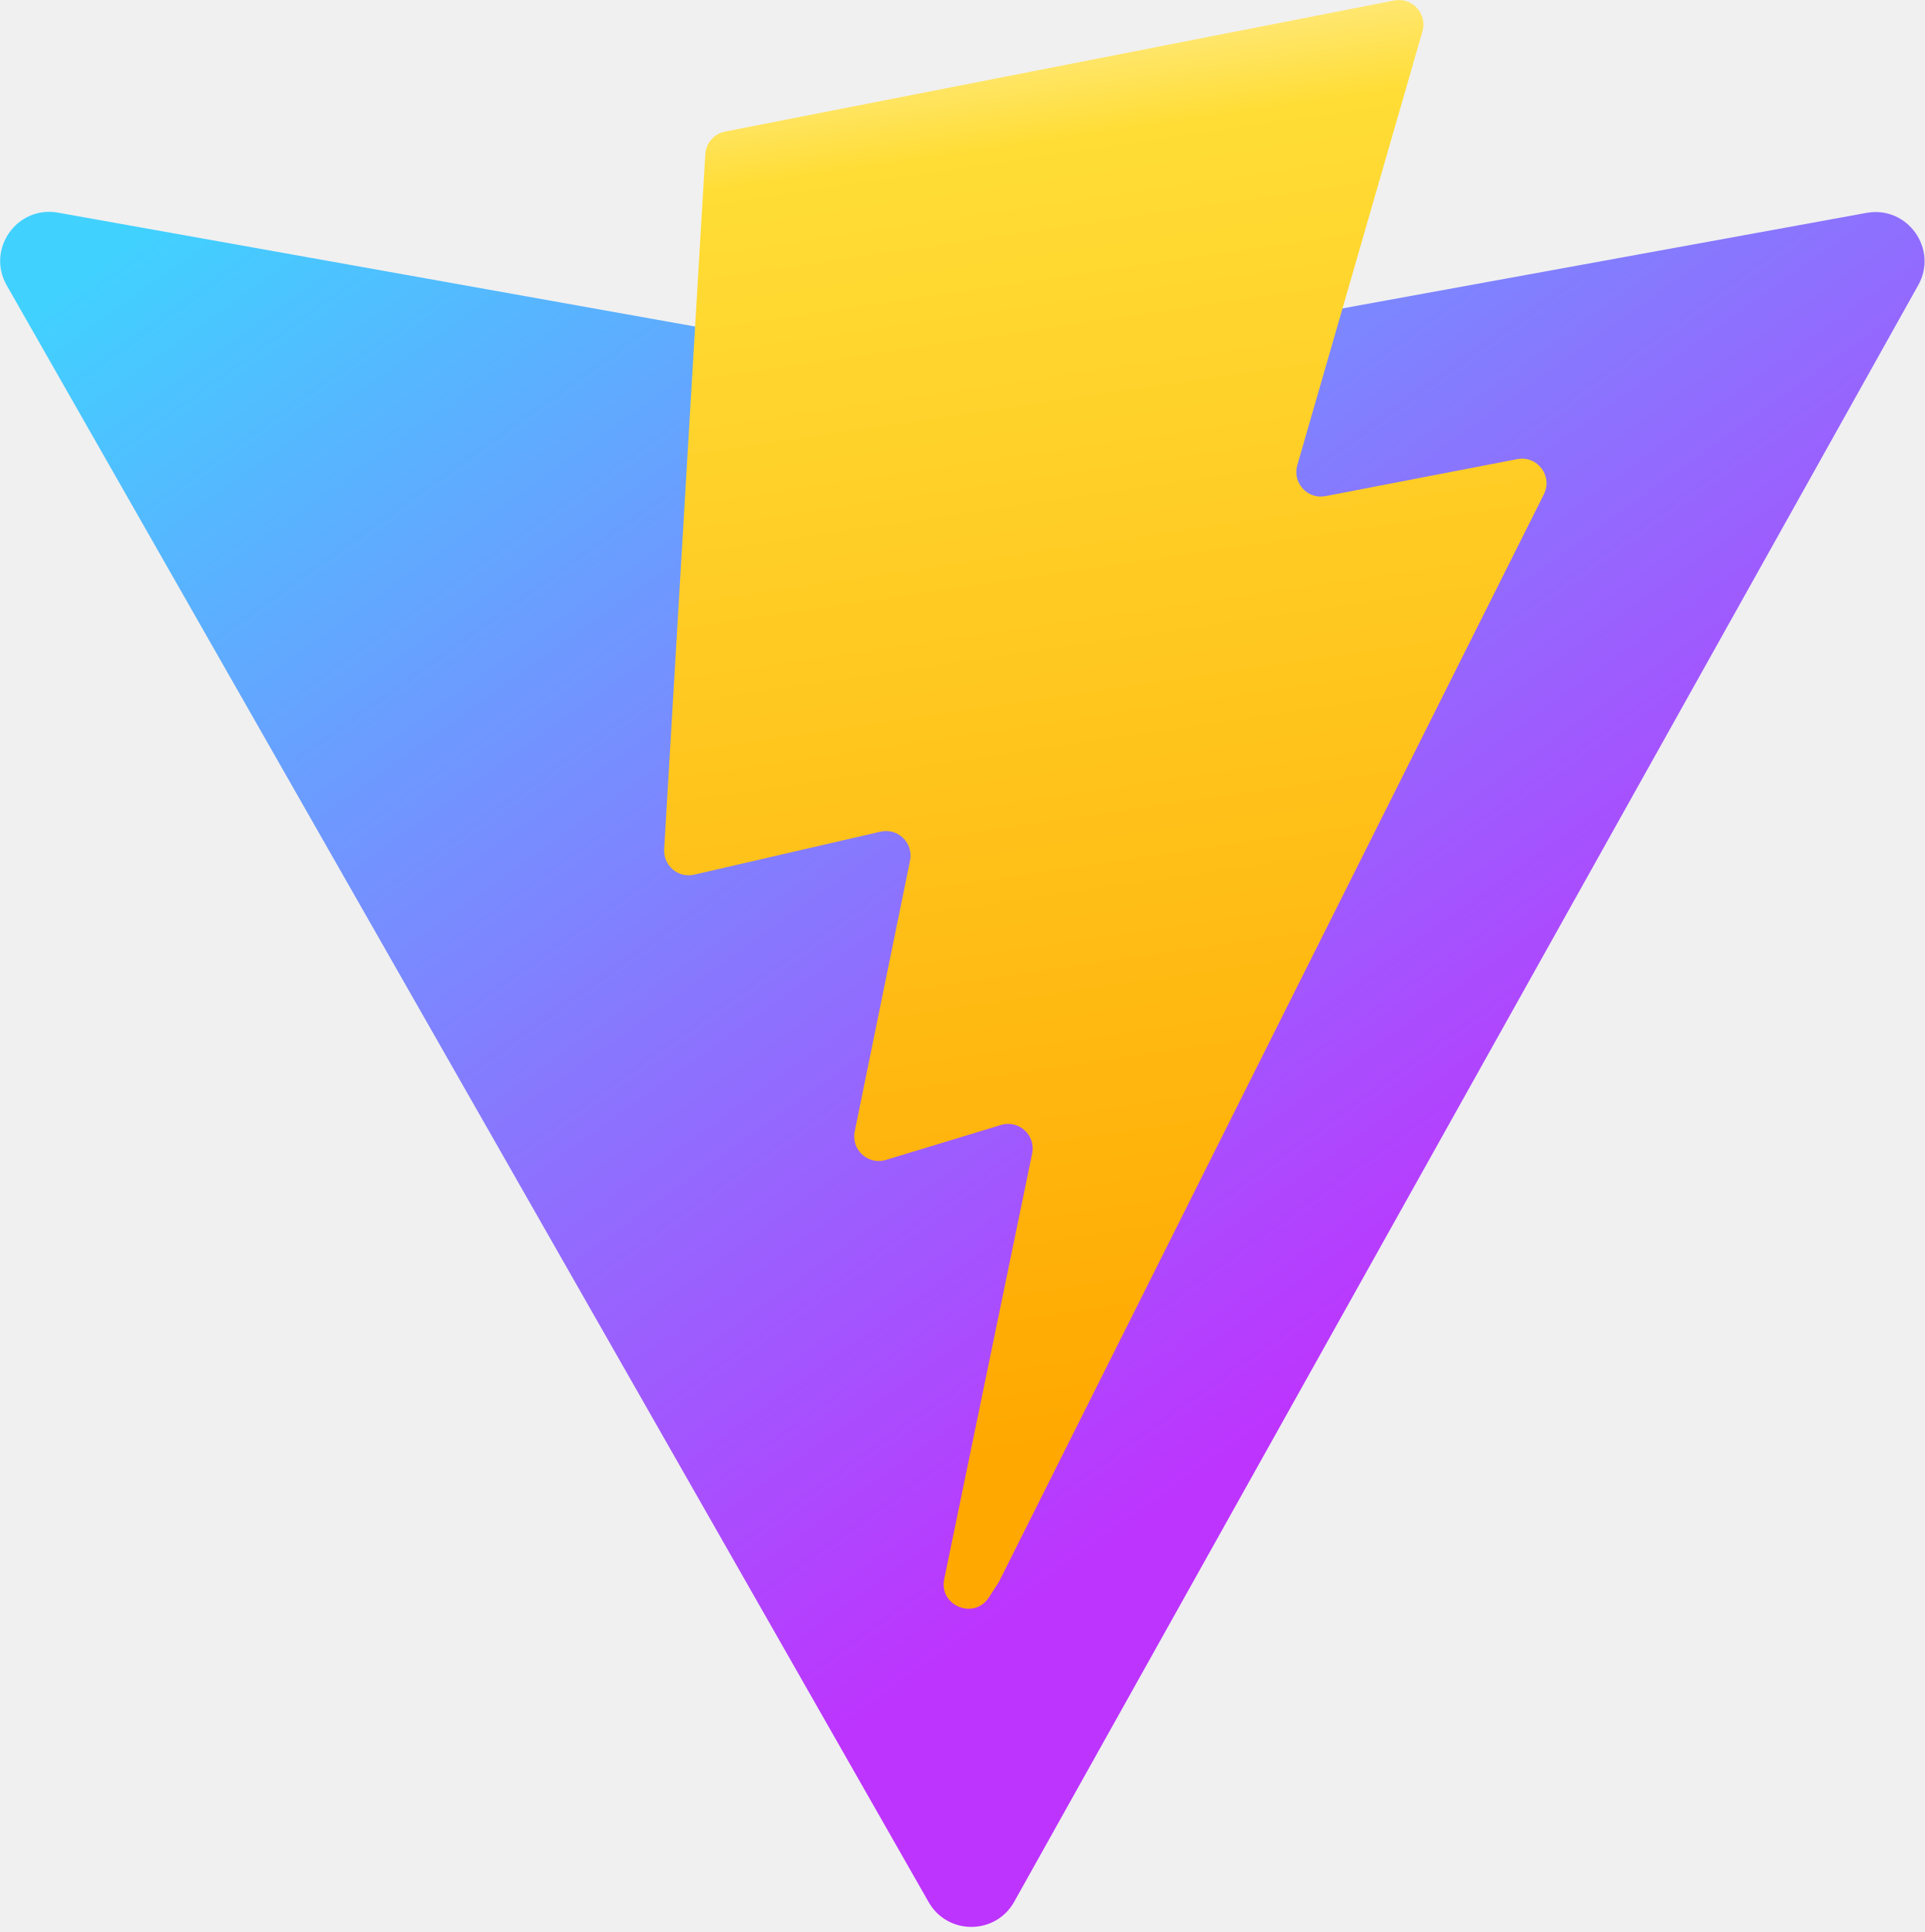
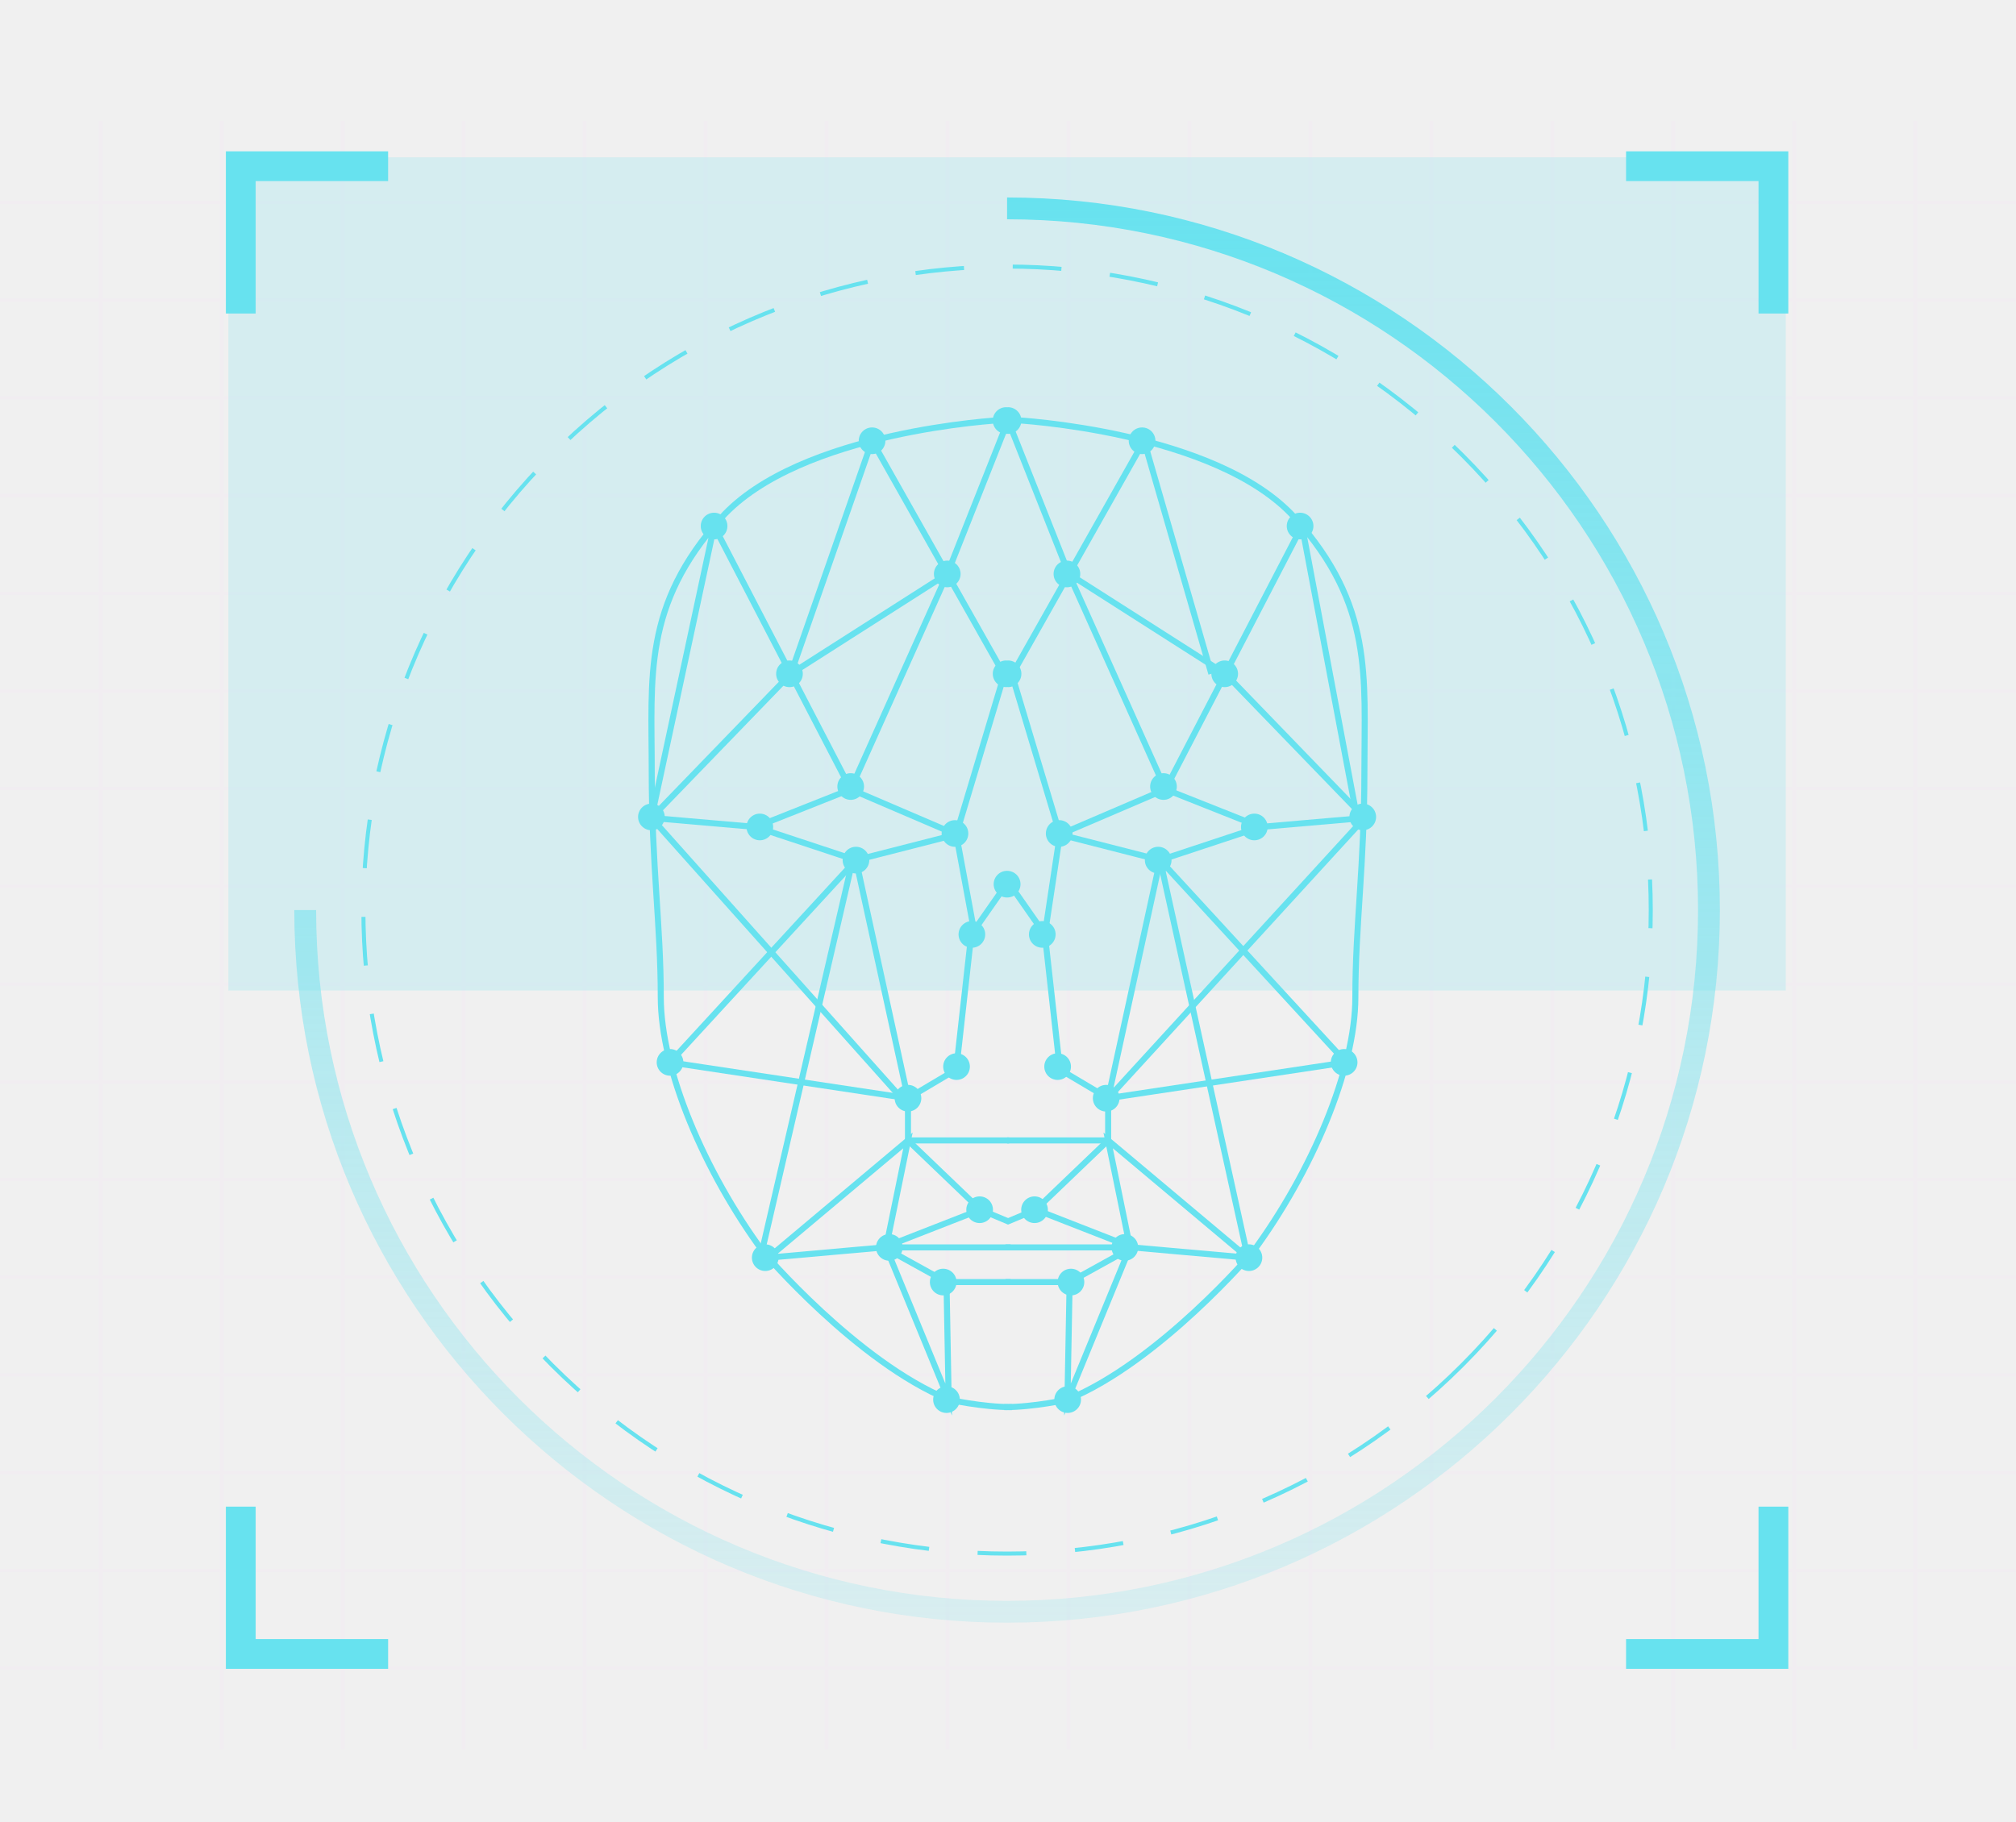
- <svg xmlns="http://www.w3.org/2000/svg" aria-hidden="true" role="img" class="iconify iconify--logos" width="31.88" height="32" preserveAspectRatio="xMidYMid meet" viewBox="0 0 256 257">
+ <svg xmlns="http://www.w3.org/2000/svg" width="500" height="452" viewBox="0 0 500 452" fill="none">
+   <mask id="mask0_2402_228" style="mask-type:luminance" maskUnits="userSpaceOnUse" x="0" y="30" width="500" height="404">
+     <path d="M500 30H0V434H500V30Z" fill="white" />
+   </mask>
+   <g mask="url(#mask0_2402_228)">
+     <g opacity="0.1">
+       <path d="M25.5 5.973H24.5V458.028H25.5V5.973Z" fill="#FCD7FF" />
+       <path d="M55.5 5.973H54.5V458.028H55.5V5.973Z" fill="#FCD7FF" />
+       <path d="M85.5 5.973H84.5V458.028H85.5V5.973Z" fill="#FCD7FF" />
+       <path d="M115.5 5.973H114.5V458.028H115.5V5.973Z" fill="#FCD7FF" />
+       <path d="M145.5 5.973H144.5V458.028H145.5V5.973Z" fill="#FCD7FF" />
+       <path d="M175.5 5.973H174.5V458.028H175.5V5.973Z" fill="#FCD7FF" />
+       <path d="M205.5 5.973H204.5V458.028H205.5V5.973Z" fill="#FCD7FF" />
+       <path d="M235.5 5.973H234.5V458.028H235.5V5.973Z" fill="#FCD7FF" />
+       <path d="M265.5 5.973H264.5V458.028H265.5V5.973Z" fill="#FCD7FF" />
+       <path d="M295.5 5.973H294.5V458.028H295.5V5.973Z" fill="#FCD7FF" />
+       <path d="M325.5 5.973H324.5V458.028H325.5V5.973Z" fill="#FCD7FF" />
+       <path d="M355.5 5.973H354.5V458.028H355.5V5.973Z" fill="#FCD7FF" />
+       <path d="M385.5 5.973H384.5V458.028H385.5V5.973Z" fill="#FCD7FF" />
+       <path d="M415.5 5.973H414.5V458.028H415.5V5.973Z" fill="#FCD7FF" />
+       <path d="M445.5 5.973H444.5V458.028H445.5V5.973Z" fill="#FCD7FF" />
+       <path d="M475.5 5.973H474.5V458.028H475.5V5.973Z" fill="#FCD7FF" />
+       <path d="M529.737 49.796H-29.736V50.604H529.737V49.796Z" fill="#FCD7FF" />
+       <path d="M529.737 74.036H-29.736V74.844H529.737V74.036Z" fill="#FCD7FF" />
+       <path d="M529.737 98.276H-29.736V99.084H529.737V98.276Z" fill="#FCD7FF" />
+       <path d="M529.737 122.516H-29.736V123.324H529.737V122.516Z" fill="#FCD7FF" />
+       <path d="M529.737 146.756H-29.736V147.564H529.737V146.756Z" fill="#FCD7FF" />
+       <path d="M529.737 170.996H-29.736V171.804H529.737V170.996Z" fill="#FCD7FF" />
+       <path d="M529.737 195.236H-29.736V196.044H529.737V195.236Z" fill="#FCD7FF" />
+       <path d="M529.737 219.476H-29.736V220.284H529.737V219.476Z" fill="#FCD7FF" />
+       <path d="M529.737 243.716H-29.736V244.524H529.737V243.716Z" fill="#FCD7FF" />
+       <path d="M529.737 267.956H-29.736V268.764H529.737V267.956Z" fill="#FCD7FF" />
+       <path d="M529.737 292.196H-29.736V293.004H529.737V292.196Z" fill="#FCD7FF" />
+       <path d="M529.737 316.436H-29.736V317.244H529.737V316.436Z" fill="#FCD7FF" />
+       <path d="M529.737 340.676H-29.736V341.484H529.737V340.676Z" fill="#FCD7FF" />
+       <path d="M529.737 364.916H-29.736V365.724H529.737V364.916Z" fill="#FCD7FF" />
+       <path d="M529.737 389.156H-29.736V389.964H529.737V389.156Z" fill="#FCD7FF" />
+       <path d="M529.737 413.396H-29.736V414.204H529.737V413.396Z" fill="#FCD7FF" />
+     </g>
+   </g>
+   <path d="M250.988 349.08C243.509 349.08 235.286 347.211 235.286 347.211C212.482 337.865 189.304 310.574 189.304 310.574C174.724 290.761 163.883 265.339 163.883 247.395C163.883 229.45 161.64 214.87 161.64 191.318C161.64 167.766 159.397 150.195 178.837 128.512C198.276 106.829 248.371 104.213 248.371 104.213H251.663" stroke="#67E2EF" stroke-width="1.5" stroke-miterlimit="10" />
+   <path d="M187.434 205.151L210.986 195.805L237.154 207.021L212.294 213.376L187.434 205.151Z" stroke="#67E2EF" stroke-width="1.5" stroke-miterlimit="10" />
+   <path d="M249.601 219.343L240.894 231.805L237.154 265.339L225.192 272.443V282.911H250.28" stroke="#67E2EF" stroke-width="1.5" stroke-miterlimit="10" />
+   <path d="M250.28 303.098L243.137 300.107L219.211 309.453L234.746 318.051H250.654" stroke="#67E2EF" stroke-width="1.5" stroke-miterlimit="10" />
+   <path d="M241.807 232.12L237.154 207.021L249.045 167.39L216.289 109.345L196.121 167.153" stroke="#67E2EF" stroke-width="1.5" stroke-miterlimit="10" />
+   <path d="M161.789 201.844L177.104 130.501L210.986 195.805L234.933 142.382" stroke="#67E2EF" stroke-width="1.5" stroke-miterlimit="10" />
+   <path d="M250.016 104.328L234.933 142.382L196.121 167.153L161.56 202.908L187.434 205.151" stroke="#67E2EF" stroke-width="1.5" stroke-miterlimit="10" />
+   <path d="M225.192 272.443L212.294 213.376L166.179 263.55L225.192 272.443Z" stroke="#67E2EF" stroke-width="1.5" stroke-miterlimit="10" />
+   <path d="M219.211 309.453L190.551 311.999L225.192 282.911L219.763 309.453" stroke="#67E2EF" stroke-width="1.5" stroke-miterlimit="10" />
+   <path d="M234.746 318.051L235.286 347.211L219.763 309.453H250.654" stroke="#67E2EF" stroke-width="1.5" stroke-miterlimit="10" />
+   <path d="M251.663 104.214C251.663 104.214 301.757 106.831 321.197 128.513C340.636 150.196 338.393 167.766 338.393 191.319C338.393 214.871 336.15 229.45 336.15 247.396C336.15 265.339 325.31 290.761 310.728 310.575C310.728 310.575 287.55 337.866 264.747 347.212C264.747 347.212 256.523 349.081 249.045 349.081" stroke="#67E2EF" stroke-width="1.5" stroke-miterlimit="10" />
+   <path d="M312.597 205.151L289.046 195.805L262.877 207.021L287.737 213.376L312.597 205.151Z" stroke="#67E2EF" stroke-width="1.5" stroke-miterlimit="10" />
+   <path d="M250.431 219.343L259.138 231.805L262.877 265.339L274.839 272.443V282.911H249.752" stroke="#67E2EF" stroke-width="1.5" stroke-miterlimit="10" />
+   <path d="M249.752 303.098L256.895 300.107L280.822 309.453L265.287 318.051H249.376" stroke="#67E2EF" stroke-width="1.5" stroke-miterlimit="10" />
+   <path d="M259.138 231.805L262.877 207.021L250.988 167.39L283.743 109.345L300.436 167.155" stroke="#67E2EF" stroke-width="1.5" stroke-miterlimit="10" />
+   <path d="M289.046 195.805L322.926 130.501L336.674 203.462" stroke="#67E2EF" stroke-width="1.5" stroke-miterlimit="10" />
+   <path d="M312.597 205.151L338.472 202.908L303.91 167.153L265.1 142.382L250.016 104.328" stroke="#67E2EF" stroke-width="1.5" stroke-miterlimit="10" />
+   <path d="M274.839 272.443L287.737 213.376L333.852 263.55L274.839 272.443Z" stroke="#67E2EF" stroke-width="1.5" stroke-miterlimit="10" />
+   <path d="M280.822 309.453L309.48 311.999L274.839 282.911L280.268 309.453H249.376" stroke="#67E2EF" stroke-width="1.5" stroke-miterlimit="10" />
+   <path d="M265.287 318.051L264.747 347.211L280.268 309.453" stroke="#67E2EF" stroke-width="1.5" stroke-miterlimit="10" />
+   <path d="M219.596 109.345C219.596 107.519 218.115 106.039 216.287 106.039C214.462 106.039 212.982 107.519 212.982 109.345C212.982 111.171 214.462 112.653 216.287 112.653C218.115 112.652 219.596 111.171 219.596 109.345Z" fill="#67E2EF" />
+   <path d="M177.103 127.194C175.278 127.194 173.797 128.675 173.797 130.501C173.797 132.327 175.278 133.808 177.103 133.808C178.931 133.808 180.411 132.327 180.411 130.501C180.411 128.675 178.931 127.194 177.103 127.194Z" fill="#67E2EF" />
+   <path d="M234.932 145.689C236.759 145.689 238.24 144.209 238.24 142.381C238.24 140.556 236.759 139.075 234.932 139.075C233.107 139.075 231.626 140.555 231.626 142.381C231.626 144.209 233.107 145.689 234.932 145.689Z" fill="#67E2EF" />
+   <path d="M195.801 163.849C193.976 163.849 192.496 165.329 192.496 167.156C192.496 168.982 193.976 170.463 195.801 170.463C197.629 170.463 199.109 168.983 199.109 167.156C199.109 165.329 197.629 163.849 195.801 163.849Z" fill="#67E2EF" />
+   <path d="M164.867 202.665C164.867 200.839 163.387 199.359 161.559 199.359C159.734 199.359 158.253 200.839 158.253 202.665C158.253 204.491 159.734 205.972 161.559 205.972C163.386 205.971 164.867 204.49 164.867 202.665Z" fill="#67E2EF" />
+   <path d="M214.293 195.12C214.293 193.294 212.813 191.813 210.985 191.813C209.16 191.813 207.679 193.293 207.679 195.12C207.679 196.945 209.159 198.426 210.985 198.426C212.813 198.426 214.293 196.945 214.293 195.12Z" fill="#67E2EF" />
+   <path d="M191.756 205.151C191.756 203.325 190.276 201.844 188.447 201.844C186.622 201.844 185.142 203.324 185.142 205.151C185.142 206.977 186.622 208.458 188.447 208.458C190.275 208.457 191.756 206.977 191.756 205.151Z" fill="#67E2EF" />
+   <path d="M212.293 210.069C210.468 210.069 208.988 211.549 208.988 213.376C208.988 215.202 210.468 216.682 212.293 216.682C214.121 216.682 215.601 215.202 215.601 213.376C215.602 211.55 214.121 210.069 212.293 210.069Z" fill="#67E2EF" />
+   <path d="M233.541 206.769C233.541 208.595 235.022 210.076 236.847 210.076C238.675 210.076 240.155 208.595 240.155 206.769C240.155 204.943 238.675 203.462 236.847 203.462C235.021 203.462 233.541 204.943 233.541 206.769Z" fill="#67E2EF" />
+   <path d="M237.736 231.805C237.736 233.632 239.216 235.113 241.041 235.113C242.869 235.113 244.349 233.633 244.349 231.805C244.349 229.98 242.869 228.498 241.041 228.498C239.217 228.498 237.736 229.98 237.736 231.805Z" fill="#67E2EF" />
+   <path d="M225.19 269.137C223.365 269.137 221.885 270.617 221.885 272.443C221.885 274.27 223.365 275.75 225.19 275.75C227.018 275.75 228.499 274.271 228.499 272.443C228.499 270.618 227.019 269.137 225.19 269.137Z" fill="#67E2EF" />
+   <path d="M237.236 261.293C235.411 261.293 233.93 262.773 233.93 264.599C233.93 266.426 235.411 267.906 237.236 267.906C239.064 267.906 240.545 266.426 240.545 264.599C240.545 262.774 239.064 261.293 237.236 261.293Z" fill="#67E2EF" />
+   <path d="M166.178 260.245C164.353 260.245 162.872 261.725 162.872 263.551C162.872 265.378 164.353 266.858 166.178 266.858C168.005 266.858 169.485 265.378 169.485 263.551C169.485 261.725 168.005 260.245 166.178 260.245Z" fill="#67E2EF" />
+   <path d="M189.79 308.692C187.965 308.692 186.484 310.172 186.484 311.999C186.484 313.825 187.965 315.306 189.79 315.306C191.617 315.306 193.098 313.826 193.098 311.999C193.098 310.172 191.617 308.692 189.79 308.692Z" fill="#67E2EF" />
+   <path d="M220.561 306.147C218.736 306.147 217.256 307.627 217.256 309.453C217.256 311.281 218.736 312.761 220.561 312.761C222.389 312.761 223.869 311.282 223.869 309.453C223.869 307.627 222.389 306.147 220.561 306.147Z" fill="#67E2EF" />
+   <path d="M242.964 296.8C241.138 296.8 239.658 298.281 239.658 300.107C239.658 301.933 241.138 303.414 242.964 303.414C244.792 303.414 246.273 301.934 246.273 300.107C246.273 298.282 244.792 296.8 242.964 296.8Z" fill="#67E2EF" />
+   <path d="M233.93 321.358C235.758 321.358 237.238 319.879 237.238 318.051C237.238 316.225 235.758 314.744 233.93 314.744C232.105 314.744 230.624 316.224 230.624 318.051C230.624 319.878 232.104 321.358 233.93 321.358Z" fill="#67E2EF" />
+   <path d="M234.744 343.905C232.919 343.905 231.439 345.387 231.439 347.212C231.439 349.038 232.919 350.52 234.744 350.52C236.572 350.52 238.052 349.038 238.052 347.212C238.052 345.387 236.572 343.905 234.744 343.905Z" fill="#67E2EF" />
+   <path d="M249.531 107.635C249.613 107.635 249.692 107.617 249.773 107.61C249.854 107.617 249.932 107.635 250.015 107.635C251.842 107.635 253.323 106.155 253.323 104.329C253.323 102.502 251.842 101.021 250.015 101.021C249.932 101.021 249.855 101.04 249.773 101.045C249.692 101.04 249.614 101.021 249.531 101.021C247.704 101.021 246.223 102.502 246.223 104.329C246.224 106.154 247.704 107.635 249.531 107.635Z" fill="#67E2EF" />
+   <path d="M286.564 109.345C286.564 107.519 285.084 106.039 283.257 106.039C281.43 106.039 279.948 107.519 279.948 109.345C279.948 111.171 281.429 112.653 283.257 112.653C285.083 112.652 286.564 111.171 286.564 109.345Z" fill="#67E2EF" />
+   <path d="M249.532 170.462C249.615 170.462 249.692 170.443 249.773 170.437C249.854 170.443 249.932 170.462 250.015 170.462C251.842 170.462 253.323 168.982 253.323 167.155C253.323 165.329 251.842 163.848 250.015 163.848C249.932 163.848 249.855 163.867 249.773 163.872C249.692 163.867 249.614 163.848 249.532 163.848C247.704 163.848 246.224 165.328 246.224 167.155C246.224 168.981 247.704 170.462 249.532 170.462Z" fill="#67E2EF" />
+   <path d="M322.443 127.194C320.616 127.194 319.135 128.675 319.135 130.501C319.135 132.327 320.615 133.808 322.443 133.808C324.268 133.808 325.749 132.327 325.749 130.501C325.749 128.675 324.268 127.194 322.443 127.194Z" fill="#67E2EF" />
+   <path d="M264.614 145.689C266.44 145.689 267.922 144.209 267.922 142.381C267.922 140.556 266.441 139.075 264.614 139.075C262.787 139.075 261.307 140.555 261.307 142.381C261.307 144.209 262.788 145.689 264.614 145.689Z" fill="#67E2EF" />
+   <path d="M303.744 163.849C301.918 163.849 300.436 165.329 300.436 167.156C300.436 168.982 301.917 170.463 303.744 170.463C305.571 170.463 307.05 168.983 307.05 167.156C307.049 165.329 305.57 163.849 303.744 163.849Z" fill="#67E2EF" />
+   <path d="M337.988 199.358C336.159 199.358 334.679 200.838 334.679 202.664C334.679 204.49 336.159 205.971 337.988 205.971C339.811 205.971 341.293 204.49 341.293 202.664C341.293 200.838 339.811 199.358 337.988 199.358Z" fill="#67E2EF" />
+   <path d="M288.561 191.813C286.734 191.813 285.253 193.293 285.253 195.12C285.253 196.945 286.733 198.426 288.561 198.426C290.386 198.426 291.867 196.945 291.867 195.12C291.867 193.294 290.386 191.813 288.561 191.813Z" fill="#67E2EF" />
+   <path d="M311.098 201.844C309.27 201.844 307.789 203.324 307.789 205.151C307.789 206.977 309.269 208.458 311.098 208.458C312.923 208.458 314.405 206.978 314.405 205.151C314.405 203.325 312.923 201.844 311.098 201.844Z" fill="#67E2EF" />
+   <path d="M287.253 210.069C285.425 210.069 283.944 211.549 283.944 213.376C283.944 215.202 285.424 216.682 287.253 216.682C289.078 216.682 290.559 215.202 290.559 213.376C290.559 211.55 289.079 210.069 287.253 210.069Z" fill="#67E2EF" />
+   <path d="M262.701 210.076C264.525 210.076 266.006 208.595 266.006 206.769C266.006 204.943 264.526 203.462 262.701 203.462C260.873 203.462 259.391 204.943 259.391 206.769C259.391 208.595 260.873 210.076 262.701 210.076Z" fill="#67E2EF" />
+   <path d="M249.795 216.038C249.787 216.038 249.78 216.041 249.773 216.041C249.766 216.041 249.758 216.038 249.75 216.038C247.925 216.038 246.444 217.518 246.444 219.345C246.444 221.172 247.924 222.652 249.75 222.652C249.758 222.652 249.766 222.649 249.773 222.649C249.781 222.649 249.788 222.652 249.795 222.652C251.621 222.652 253.102 221.171 253.102 219.345C253.102 217.519 251.622 216.038 249.795 216.038Z" fill="#67E2EF" />
+   <path d="M258.504 235.113C260.329 235.113 261.81 233.633 261.81 231.805C261.81 229.98 260.33 228.498 258.504 228.498C256.676 228.498 255.196 229.979 255.196 231.805C255.196 233.632 256.676 235.113 258.504 235.113Z" fill="#67E2EF" />
+   <path d="M277.662 272.443C277.662 270.618 276.182 269.137 274.355 269.137C272.528 269.137 271.047 270.617 271.047 272.443C271.047 274.27 272.527 275.75 274.355 275.75C276.181 275.749 277.662 274.27 277.662 272.443Z" fill="#67E2EF" />
+   <path d="M265.616 264.599C265.616 262.774 264.134 261.293 262.31 261.293C260.482 261.293 259.001 262.773 259.001 264.599C259.001 266.426 260.482 267.906 262.31 267.906C264.134 267.906 265.616 266.426 265.616 264.599Z" fill="#67E2EF" />
+   <path d="M333.368 260.245C331.541 260.245 330.06 261.725 330.06 263.551C330.06 265.378 331.54 266.858 333.368 266.858C335.193 266.858 336.675 265.378 336.675 263.551C336.674 261.725 335.193 260.245 333.368 260.245Z" fill="#67E2EF" />
+   <path d="M309.757 308.692C307.929 308.692 306.448 310.172 306.448 311.999C306.448 313.825 307.928 315.306 309.757 315.306C311.583 315.306 313.063 313.826 313.063 311.999C313.063 310.172 311.583 308.692 309.757 308.692Z" fill="#67E2EF" />
+   <path d="M278.985 306.147C277.158 306.147 275.677 307.627 275.677 309.453C275.677 311.281 277.157 312.761 278.985 312.761C280.811 312.761 282.291 311.282 282.291 309.453C282.291 307.627 280.811 306.147 278.985 306.147Z" fill="#67E2EF" />
+   <path d="M256.582 296.8C254.755 296.8 253.275 298.281 253.275 300.107C253.275 301.933 254.754 303.414 256.582 303.414C258.407 303.414 259.888 301.934 259.888 300.107C259.887 298.282 258.407 296.8 256.582 296.8Z" fill="#67E2EF" />
+   <path d="M265.617 314.745C263.79 314.745 262.309 316.225 262.309 318.052C262.309 319.879 263.789 321.359 265.617 321.359C267.441 321.359 268.922 319.88 268.922 318.052C268.921 316.225 267.441 314.745 265.617 314.745Z" fill="#67E2EF" />
+   <path d="M264.802 343.905C262.974 343.905 261.494 345.387 261.494 347.212C261.494 349.038 262.974 350.52 264.802 350.52C266.627 350.52 268.108 349.038 268.108 347.212C268.108 345.387 266.627 343.905 264.802 343.905Z" fill="#67E2EF" />
+   <path d="M72.991 225.77H78.403C78.403 320.264 155.278 397.14 249.773 397.14C344.266 397.14 421.143 320.264 421.143 225.77C421.143 131.276 344.266 54.4 249.773 54.4V48.988C347.25 48.988 426.554 128.292 426.554 225.77C426.554 323.248 347.25 402.551 249.773 402.551C152.295 402.551 72.991 323.248 72.991 225.77Z" fill="url(#paint0_linear_2402_228)" />
+   <path d="M362.655 338.655C425 276.31 425 175.23 362.655 112.885C300.31 50.54 199.23 50.54 136.885 112.885C74.54 175.23 74.54 276.31 136.885 338.655C199.23 401 300.31 401 362.655 338.655Z" stroke="#67E2EF" stroke-miterlimit="10" stroke-dasharray="12.09 12.09" />
+   <path d="M225.192 274.227L161.56 202.908" stroke="#67E2EF" stroke-width="1.5" stroke-miterlimit="10" />
+   <path d="M188.449 312.76L211.273 214.227" stroke="#67E2EF" stroke-width="1.5" stroke-miterlimit="10" />
+   <path d="M265.1 142.382L289.046 195.805" stroke="#67E2EF" stroke-width="1.5" stroke-miterlimit="10" />
+   <path d="M287.737 213.376L309.48 311.999" stroke="#67E2EF" stroke-width="1.5" stroke-miterlimit="10" />
+   <path d="M338.472 202.908L274.839 272.443" stroke="#67E2EF" stroke-width="1.5" stroke-miterlimit="10" />
+   <path d="M225.192 282.911L243.137 300.107" stroke="#67E2EF" stroke-width="1.5" stroke-miterlimit="10" />
+   <path d="M274.839 282.911L256.895 300.107" stroke="#67E2EF" stroke-width="1.5" stroke-miterlimit="10" />
+   <path d="M96.258 37.539H63.405H56.021V44.923V77.776H63.405V44.923H96.258V37.539Z" fill="#67E2EF" />
+   <path d="M403.287 37.539H436.14H443.526V44.923V77.776H436.14V44.923H403.287V37.539Z" fill="#67E2EF" />
+   <path d="M403.288 414.002H436.14H443.526V406.617V373.763H436.14V406.617H403.288V414.002Z" fill="#67E2EF" />
+   <path d="M96.259 414.002H63.405H56.021V406.617V373.763H63.405V406.617H96.259V414.002Z" fill="#67E2EF" />
+   <path opacity="0.2" d="M442.899 39.037H56.647V245.726H442.899V39.037Z" fill="#67E2EF" />
  <defs>
-     <linearGradient id="IconifyId1813088fe1fbc01fb466" x1="-.828%" x2="57.636%" y1="7.652%" y2="78.411%">
-       <stop offset="0%" stop-color="#41D1FF" />
-       <stop offset="100%" stop-color="#BD34FE" />
-     </linearGradient>
-     <linearGradient id="IconifyId1813088fe1fbc01fb467" x1="43.376%" x2="50.316%" y1="2.242%" y2="89.03%">
-       <stop offset="0%" stop-color="#FFEA83" />
-       <stop offset="8.333%" stop-color="#FFDD35" />
-       <stop offset="100%" stop-color="#FFA800" />
+     <linearGradient id="paint0_linear_2402_228" x1="249.773" y1="48.988" x2="249.773" y2="402.551" gradientUnits="userSpaceOnUse">
+       <stop stop-color="#67E2EF" />
+       <stop offset="1" stop-color="#A0E7EF" stop-opacity="0.3" />
    </linearGradient>
  </defs>
-   <path fill="url(#IconifyId1813088fe1fbc01fb466)" d="M255.153 37.938L134.897 252.976c-2.483 4.44-8.862 4.466-11.382.048L.875 37.958c-2.746-4.814 1.371-10.646 6.827-9.67l120.385 21.517a6.537 6.537 0 0 0 2.322-.004l117.867-21.483c5.438-.991 9.574 4.796 6.877 9.62Z" />
-   <path fill="url(#IconifyId1813088fe1fbc01fb467)" d="M185.432.063L96.44 17.501a3.268 3.268 0 0 0-2.634 3.014l-5.474 92.456a3.268 3.268 0 0 0 3.997 3.378l24.777-5.718c2.318-.535 4.413 1.507 3.936 3.838l-7.361 36.047c-.495 2.426 1.782 4.5 4.151 3.78l15.304-4.649c2.372-.72 4.652 1.36 4.15 3.788l-11.698 56.621c-.732 3.542 3.979 5.473 5.943 2.437l1.313-2.028l72.516-144.72c1.215-2.423-.88-5.186-3.54-4.672l-25.505 4.922c-2.396.462-4.435-1.77-3.759-4.114l16.646-57.705c.677-2.35-1.37-4.583-3.769-4.113Z" />
</svg>
